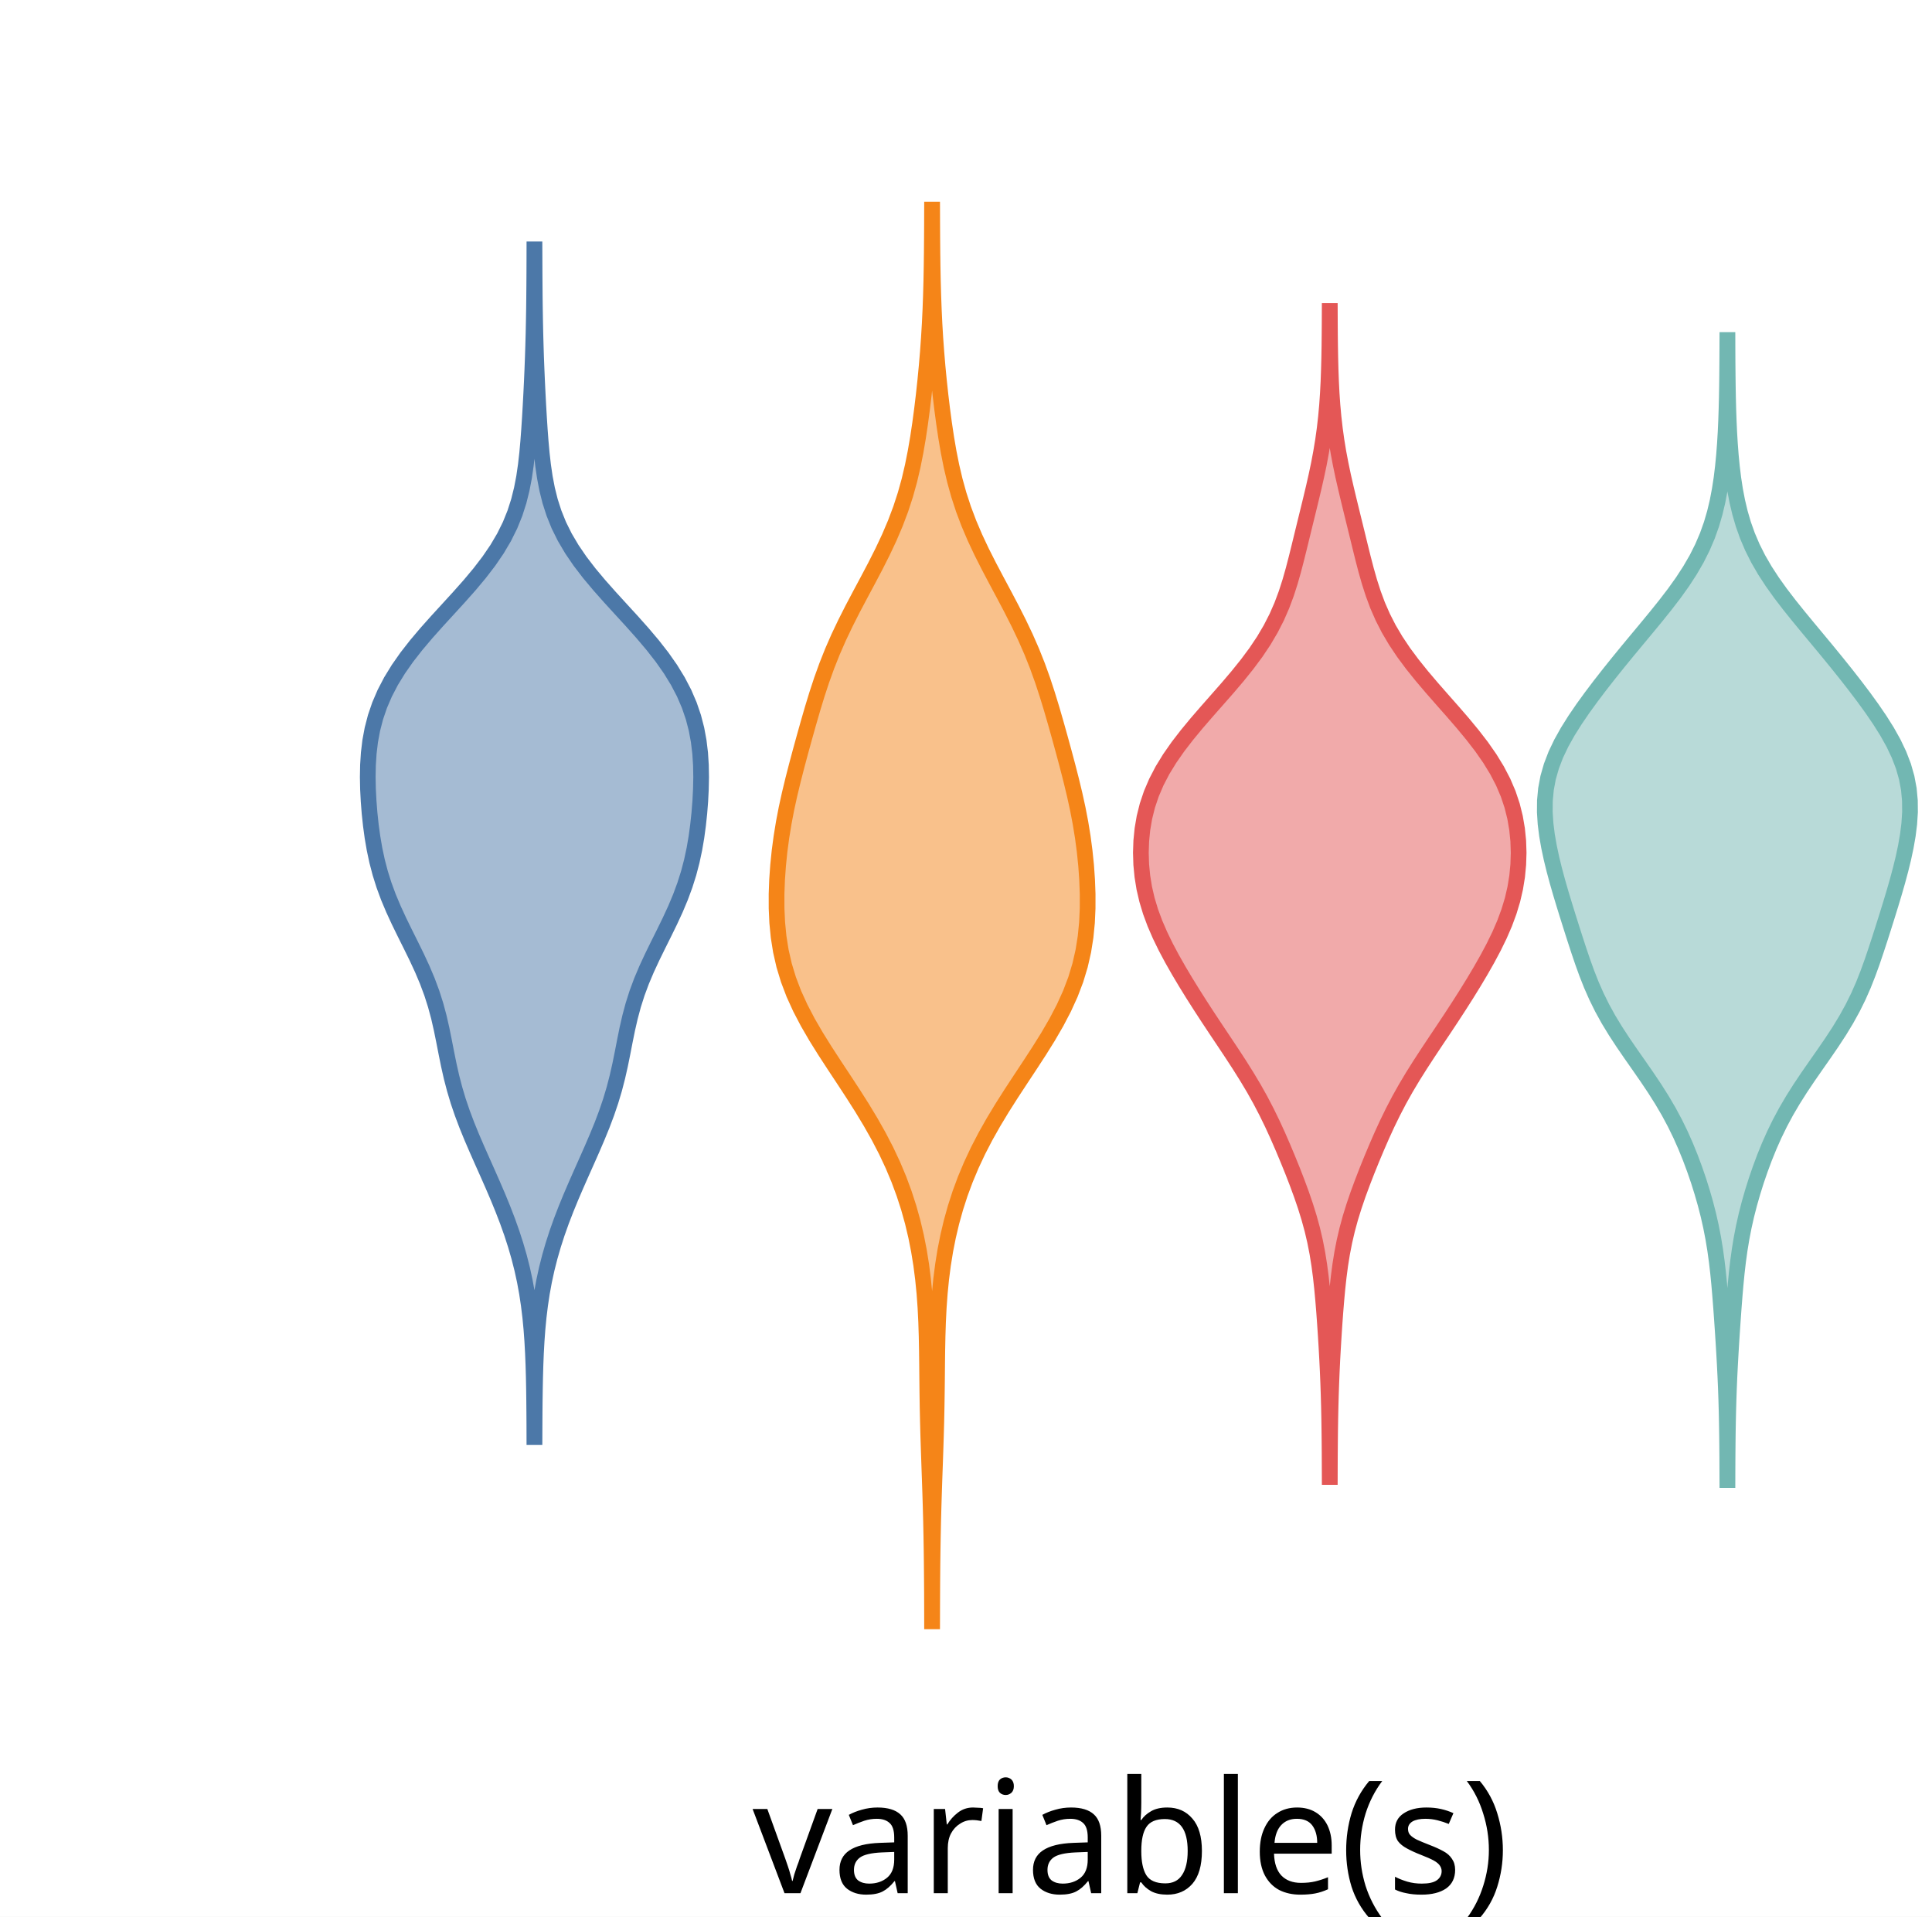
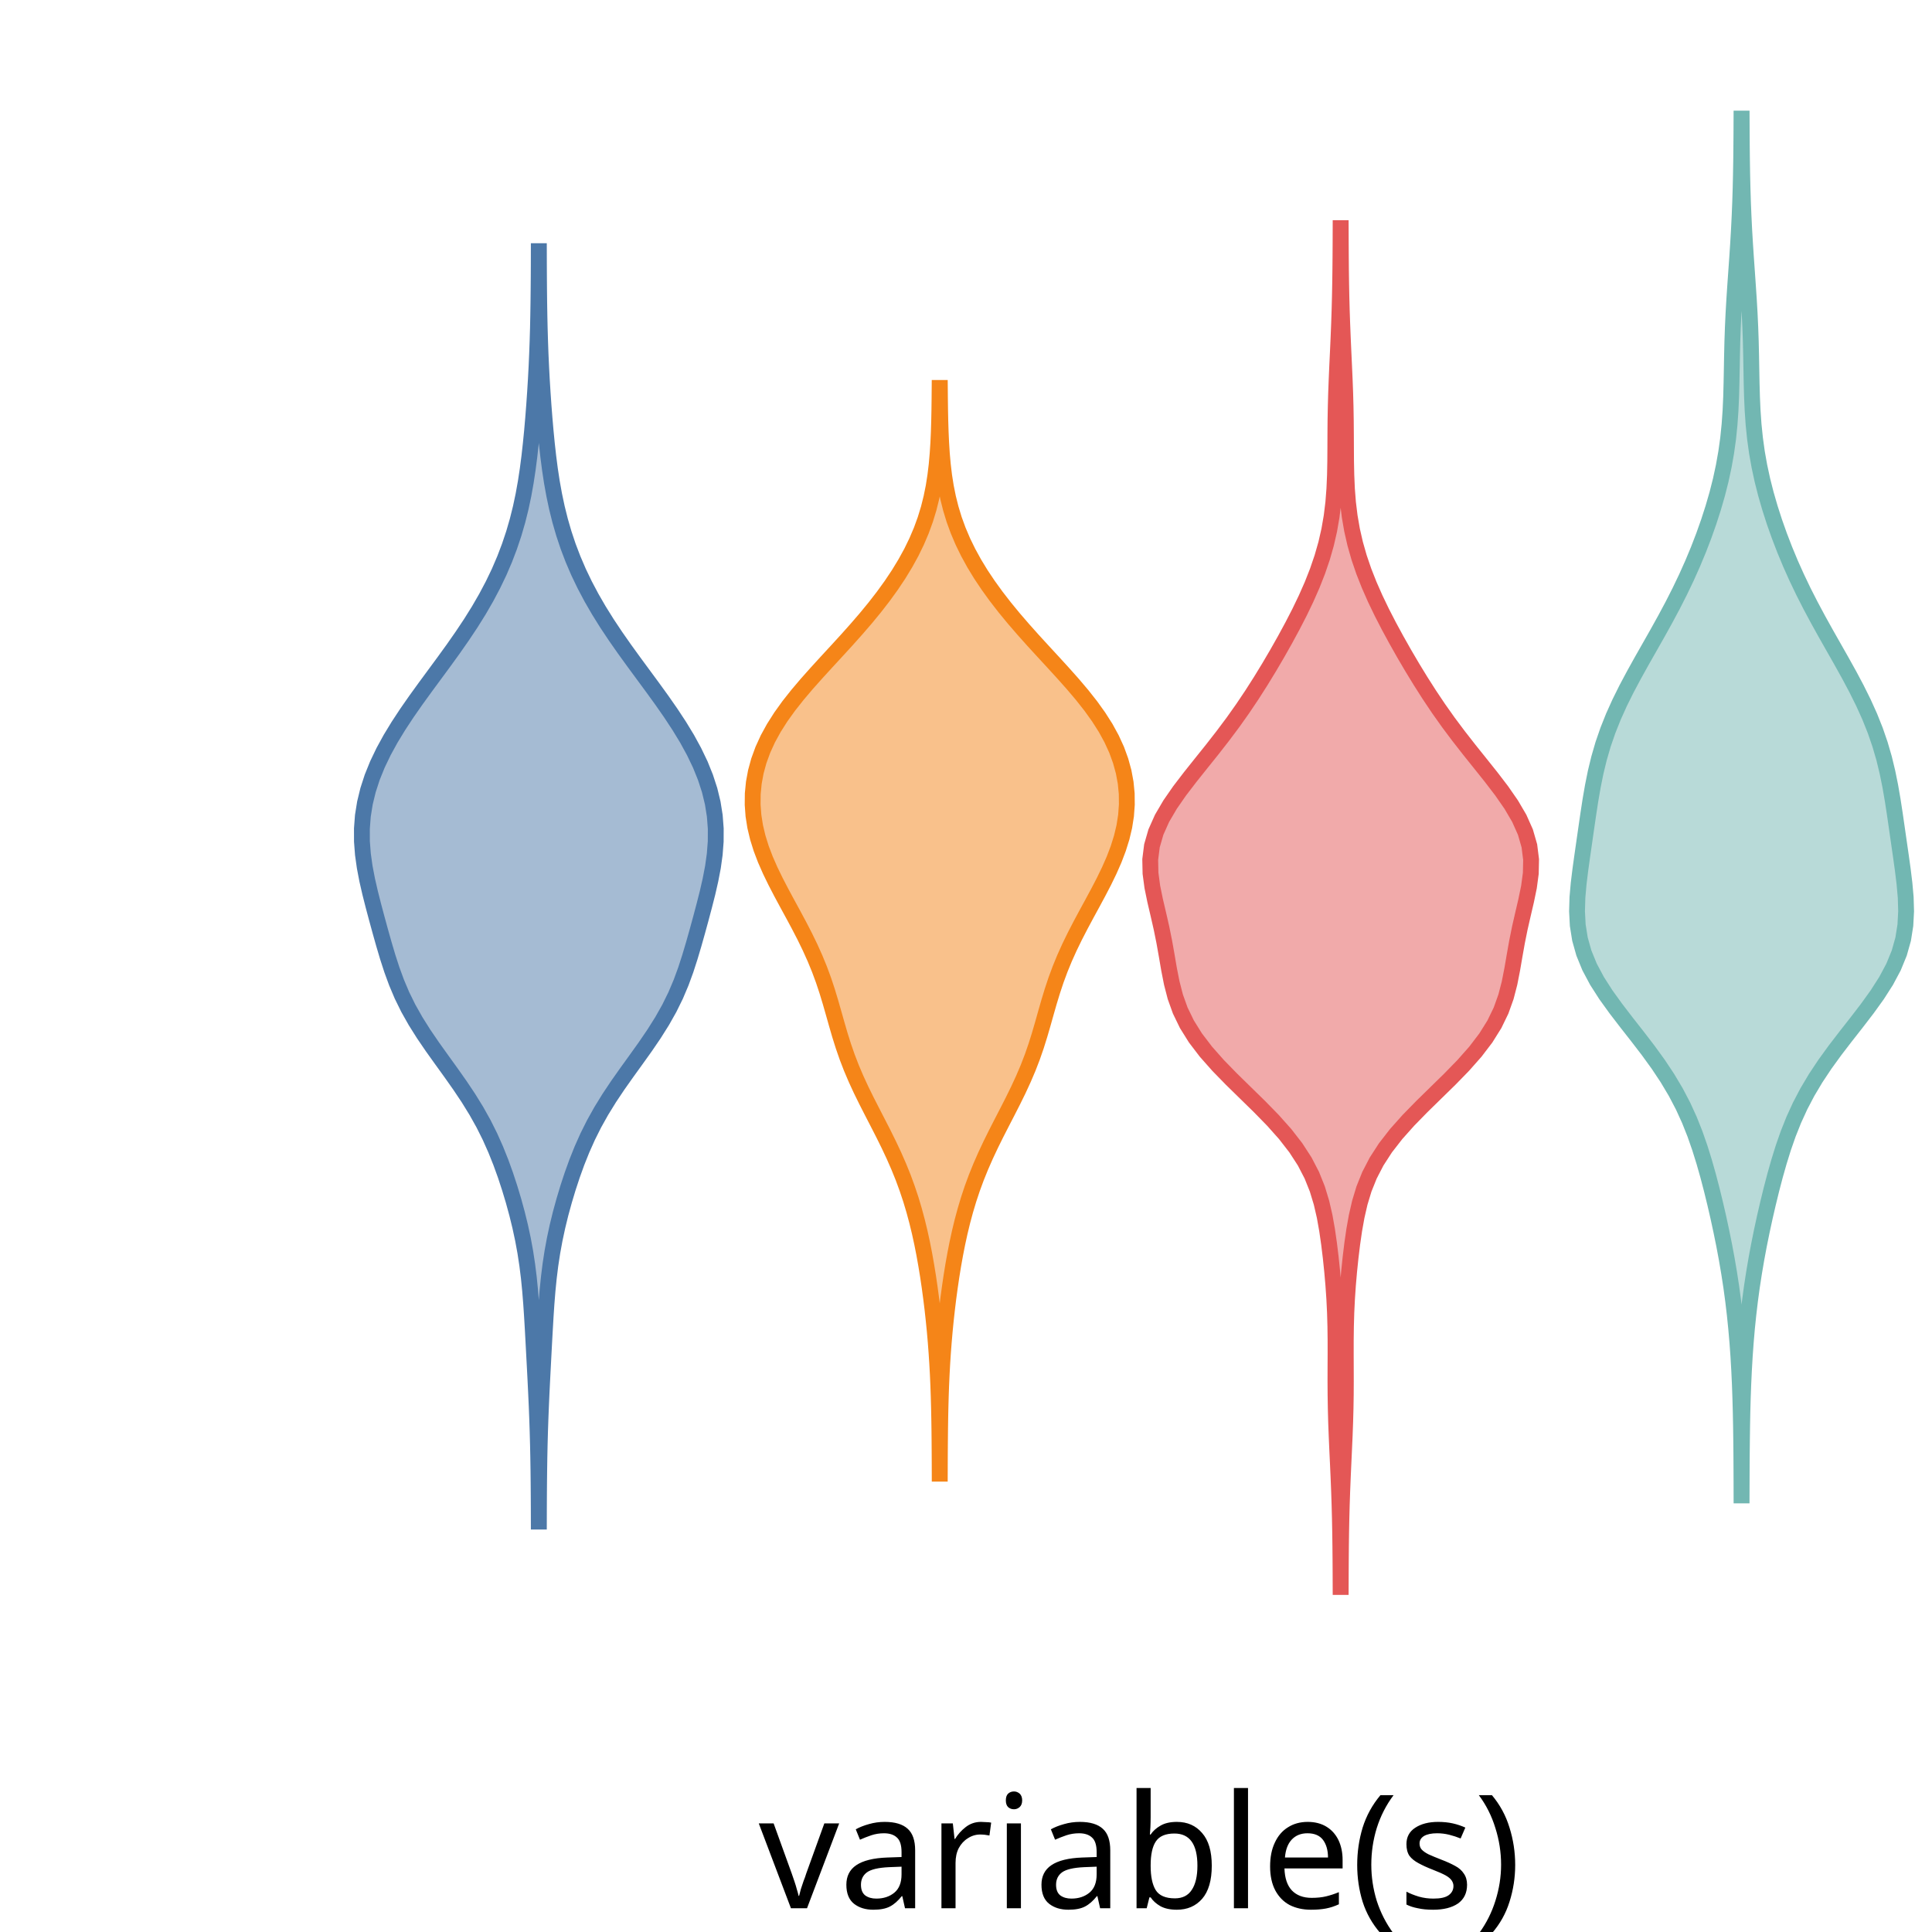
- <svg xmlns="http://www.w3.org/2000/svg" version="1.1" class="marks" width="123" height="122" viewBox="0 0 123 122">
-   <rect width="123" height="122" fill="white" />
+ <svg xmlns="http://www.w3.org/2000/svg" version="1.1" class="marks" width="122" height="122" viewBox="0 0 122 122">
+   <rect width="122" height="122" fill="white" />
  <g fill="none" stroke-miterlimit="10" transform="translate(22,5)">
    <g class="mark-group role-frame root" role="graphics-object" aria-roledescription="group mark container">
      <g transform="translate(0,0)">
        <path class="background" aria-hidden="true" d="M0,0h100v100h-100Z" />
        <g>
          <g class="mark-group role-axis" role="graphics-symbol" aria-roledescription="axis" aria-label="X-axis for a discrete scale with 1 value: variable(s)">
            <g transform="translate(0.5,100.5)">
              <path class="background" aria-hidden="true" d="M0,0h0v0h0Z" pointer-events="none" />
              <g>
                <g class="mark-rule role-axis-tick" pointer-events="none">
                  <line transform="translate(50,0)" x2="0" y2="5" stroke="white" stroke-width="1.01" opacity="1" />
                </g>
                <g class="mark-text role-axis-label" pointer-events="none">
                  <text text-anchor="middle" transform="translate(49.5,15)" font-family="sans-serif" font-size="10px" font-style="normal" font-weight="400" fill="black" opacity="1">variable(s)</text>
                </g>
              </g>
              <path class="foreground" aria-hidden="true" d="" pointer-events="none" display="none" />
            </g>
          </g>
          <g class="mark-group role-axis" role="graphics-symbol" aria-roledescription="axis" aria-label="Y-axis for a linear scale with values from −5 to 5">
            <g transform="translate(0.5,0.5)">
              <path class="background" aria-hidden="true" d="M0,0h0v0h0Z" pointer-events="none" />
              <g>
                <g class="mark-rule role-axis-tick" pointer-events="none">
                  <line transform="translate(0,100)" x2="-5" y2="0" stroke="white" stroke-width="1.01" opacity="1" />
                  <line transform="translate(0,50)" x2="-5" y2="0" stroke="white" stroke-width="1.01" opacity="1" />
                  <line transform="translate(0,0)" x2="-5" y2="0" stroke="white" stroke-width="1.01" opacity="1" />
                </g>
                <g class="mark-text role-axis-label" pointer-events="none">
                  <text text-anchor="end" transform="translate(-7,103)" font-family="sans-serif" font-size="10px" font-style="normal" font-weight="400" fill="white" opacity="1">−5</text>
                  <text text-anchor="end" transform="translate(-7,53)" font-family="sans-serif" font-size="10px" font-style="normal" font-weight="400" fill="white" opacity="1">0</text>
                  <text text-anchor="end" transform="translate(-7,3)" font-family="sans-serif" font-size="10px" font-style="normal" font-weight="400" fill="white" opacity="1">5</text>
                </g>
              </g>
              <path class="foreground" aria-hidden="true" d="" pointer-events="none" display="none" />
            </g>
          </g>
          <g class="mark-group role-scope" role="graphics-object" aria-roledescription="group mark container">
            <g transform="translate(0,0)">
              <path class="background" aria-hidden="true" d="M0,0h0v0h0Z" />
              <g>
                <g class="mark-group role-scope" role="graphics-object" aria-roledescription="group mark container">
                  <g transform="translate(0,0)">
                    <path class="background" aria-hidden="true" d="M0,0h24.051v100h-24.051Z" />
                    <g>
                      <g class="mark-area role-mark" role="graphics-symbol" aria-roledescription="area mark container">
-                         <path d="M12.029,86.463L12.032,85.699L12.036,84.936L12.043,84.172L12.054,83.408L12.069,82.645L12.091,81.881L12.122,81.118L12.164,80.354L12.22,79.591L12.293,78.827L12.386,78.063L12.501,77.3L12.641,76.536L12.807,75.773L13.001,75.009L13.221,74.246L13.468,73.482L13.74,72.718L14.034,71.955L14.347,71.191L14.675,70.428L15.012,69.664L15.353,68.9L15.691,68.137L16.019,67.373L16.331,66.61L16.619,65.846L16.878,65.083L17.107,64.319L17.305,63.555L17.478,62.792L17.633,62.028L17.781,61.265L17.936,60.501L18.111,59.738L18.316,58.974L18.559,58.21L18.843,57.447L19.166,56.683L19.52,55.92L19.894,55.156L20.275,54.392L20.648,53.629L21.001,52.865L21.321,52.102L21.603,51.338L21.844,50.575L22.044,49.811L22.207,49.047L22.338,48.284L22.441,47.52L22.523,46.757L22.583,45.993L22.622,45.23L22.638,44.466L22.624,43.702L22.575,42.939L22.483,42.175L22.342,41.412L22.144,40.648L21.883,39.884L21.555,39.121L21.156,38.357L20.688,37.594L20.152,36.83L19.556,36.067L18.91,35.303L18.229,34.539L17.53,33.776L16.832,33.012L16.155,32.249L15.515,31.485L14.929,30.722L14.408,29.958L13.957,29.194L13.578,28.431L13.27,27.667L13.024,26.904L12.833,26.14L12.687,25.377L12.575,24.613L12.489,23.849L12.42,23.086L12.363,22.322L12.314,21.559L12.269,20.795L12.229,20.031L12.192,19.268L12.159,18.504L12.129,17.741L12.105,16.977L12.084,16.214L12.068,15.45L12.055,14.686L12.045,13.923L12.039,13.159L12.034,12.396L12.031,11.632L12.028,10.869L12.022,10.869L12.02,11.632L12.017,12.396L12.012,13.159L12.005,13.923L11.996,14.686L11.983,15.45L11.967,16.214L11.946,16.977L11.921,17.741L11.892,18.504L11.859,19.268L11.822,20.031L11.781,20.795L11.737,21.559L11.687,22.322L11.63,23.086L11.562,23.849L11.475,24.613L11.364,25.377L11.217,26.14L11.026,26.904L10.781,27.667L10.472,28.431L10.094,29.194L9.643,29.958L9.121,30.722L8.535,31.485L7.896,32.249L7.218,33.012L6.52,33.776L5.821,34.539L5.14,35.303L4.494,36.067L3.898,36.83L3.363,37.594L2.894,38.357L2.496,39.121L2.168,39.884L1.907,40.648L1.709,41.412L1.567,42.175L1.476,42.939L1.427,43.702L1.413,44.466L1.428,45.23L1.468,45.993L1.528,46.757L1.609,47.52L1.713,48.284L1.844,49.047L2.007,49.811L2.207,50.575L2.447,51.338L2.729,52.102L3.05,52.865L3.402,53.629L3.775,54.392L4.156,55.156L4.531,55.92L4.885,56.683L5.207,57.447L5.491,58.21L5.734,58.974L5.94,59.738L6.114,60.501L6.269,61.265L6.418,62.028L6.573,62.792L6.745,63.555L6.944,64.319L7.172,65.083L7.432,65.846L7.72,66.61L8.031,67.373L8.36,68.137L8.698,68.9L9.039,69.664L9.376,70.428L9.703,71.191L10.016,71.955L10.31,72.718L10.582,73.482L10.829,74.246L11.05,75.009L11.244,75.773L11.41,76.536L11.55,77.3L11.665,78.063L11.758,78.827L11.831,79.591L11.887,80.354L11.929,81.118L11.96,81.881L11.982,82.645L11.997,83.408L12.007,84.172L12.014,84.936L12.019,85.699L12.021,86.463Z" fill="#4c78a8" fill-opacity="0.5" stroke="#4c78a8" stroke-width="1" />
+                         <path d="M12.029,91.085L12.031,90.275L12.035,89.464L12.041,88.654L12.05,87.844L12.062,87.033L12.079,86.223L12.101,85.413L12.129,84.602L12.161,83.792L12.197,82.981L12.237,82.171L12.279,81.361L12.321,80.55L12.364,79.74L12.409,78.93L12.456,78.119L12.51,77.309L12.575,76.499L12.656,75.688L12.756,74.878L12.88,74.068L13.029,73.257L13.203,72.447L13.401,71.636L13.623,70.826L13.866,70.016L14.133,69.205L14.425,68.395L14.749,67.585L15.111,66.774L15.516,65.964L15.969,65.154L16.469,64.343L17.01,63.533L17.582,62.723L18.167,61.912L18.746,61.102L19.299,60.291L19.809,59.481L20.266,58.671L20.665,57.86L21.008,57.05L21.305,56.24L21.567,55.429L21.808,54.619L22.036,53.809L22.258,52.998L22.473,52.188L22.679,51.378L22.864,50.567L23.02,49.757L23.133,48.946L23.195,48.136L23.198,47.326L23.136,46.515L23.007,45.705L22.81,44.895L22.546,44.084L22.219,43.274L21.83,42.464L21.387,41.653L20.894,40.843L20.361,40.033L19.796,39.222L19.21,38.412L18.613,37.601L18.017,36.791L17.431,35.981L16.864,35.17L16.325,34.36L15.819,33.55L15.35,32.739L14.921,31.929L14.532,31.119L14.184,30.308L13.875,29.498L13.605,28.688L13.37,27.877L13.168,27.067L12.996,26.256L12.85,25.446L12.727,24.636L12.622,23.825L12.532,23.015L12.453,22.205L12.383,21.394L12.32,20.584L12.264,19.774L12.214,18.963L12.171,18.153L12.134,17.343L12.105,16.532L12.081,15.722L12.063,14.911L12.05,14.101L12.041,13.291L12.035,12.48L12.031,11.67L12.029,10.86L12.022,10.86L12.02,11.67L12.016,12.48L12.009,13.291L12,14.101L11.987,14.911L11.97,15.722L11.946,16.532L11.916,17.343L11.88,18.153L11.837,18.963L11.787,19.774L11.731,20.584L11.668,21.394L11.598,22.205L11.518,23.015L11.428,23.825L11.323,24.636L11.2,25.446L11.055,26.256L10.883,27.067L10.681,27.877L10.446,28.688L10.175,29.498L9.867,30.308L9.519,31.119L9.13,31.929L8.701,32.739L8.232,33.55L7.726,34.36L7.186,35.17L6.62,35.981L6.034,36.791L5.438,37.601L4.841,38.412L4.255,39.222L3.69,40.033L3.157,40.843L2.664,41.653L2.22,42.464L1.832,43.274L1.504,44.084L1.241,44.895L1.044,45.705L0.914,46.515L0.853,47.326L0.855,48.136L0.917,48.946L1.031,49.757L1.186,50.567L1.372,51.378L1.577,52.188L1.793,52.998L2.015,53.809L2.243,54.619L2.483,55.429L2.746,56.24L3.043,57.05L3.386,57.86L3.785,58.671L4.242,59.481L4.752,60.291L5.305,61.102L5.884,61.912L6.469,62.723L7.04,63.533L7.582,64.343L8.082,65.154L8.535,65.964L8.94,66.774L9.301,67.585L9.625,68.395L9.918,69.205L10.184,70.016L10.428,70.826L10.649,71.636L10.848,72.447L11.022,73.257L11.171,74.068L11.294,74.878L11.395,75.688L11.475,76.499L11.54,77.309L11.594,78.119L11.642,78.93L11.686,79.74L11.729,80.55L11.772,81.361L11.814,82.171L11.853,82.981L11.89,83.792L11.922,84.602L11.949,85.413L11.971,86.223L11.988,87.033L12.001,87.844L12.01,88.654L12.016,89.464L12.02,90.275L12.022,91.085Z" fill="#4c78a8" fill-opacity="0.5" stroke="#4c78a8" stroke-width="1" />
                      </g>
                    </g>
                    <path class="foreground" aria-hidden="true" d="" display="none" />
                  </g>
                  <g transform="translate(25.31646,0)">
                    <path class="background" aria-hidden="true" d="M0,0h24.051v100h-24.051Z" />
                    <g>
                      <g class="mark-area role-mark" role="graphics-symbol" aria-roledescription="area mark container">
-                         <path d="M12.028,98.196L12.03,97.288L12.034,96.38L12.039,95.473L12.047,94.565L12.059,93.657L12.074,92.75L12.093,91.842L12.117,90.935L12.145,90.027L12.175,89.119L12.208,88.212L12.239,87.304L12.268,86.396L12.293,85.489L12.312,84.581L12.326,83.673L12.337,82.766L12.345,81.858L12.356,80.95L12.374,80.043L12.403,79.135L12.448,78.227L12.514,77.32L12.603,76.412L12.72,75.504L12.866,74.597L13.046,73.689L13.261,72.781L13.514,71.874L13.807,70.966L14.144,70.058L14.525,69.151L14.951,68.243L15.421,67.335L15.933,66.428L16.481,65.52L17.058,64.612L17.653,63.705L18.253,62.797L18.844,61.889L19.41,60.982L19.937,60.074L20.412,59.166L20.825,58.259L21.171,57.351L21.446,56.443L21.653,55.536L21.797,54.628L21.886,53.72L21.927,52.813L21.928,51.905L21.894,50.997L21.831,50.09L21.738,49.182L21.618,48.274L21.47,47.367L21.295,46.459L21.096,45.551L20.877,44.644L20.644,43.736L20.401,42.829L20.152,41.921L19.897,41.013L19.634,40.106L19.356,39.198L19.058,38.29L18.731,37.383L18.37,36.475L17.972,35.567L17.54,34.66L17.08,33.752L16.601,32.844L16.116,31.937L15.637,31.029L15.178,30.121L14.751,29.214L14.364,28.306L14.022,27.398L13.726,26.491L13.474,25.583L13.26,24.675L13.079,23.768L12.924,22.86L12.788,21.952L12.667,21.045L12.558,20.137L12.46,19.229L12.372,18.322L12.296,17.414L12.23,16.506L12.176,15.599L12.133,14.691L12.1,13.783L12.075,12.876L12.057,11.968L12.045,11.06L12.037,10.153L12.032,9.245L12.029,8.337L12.021,8.337L12.018,9.245L12.013,10.153L12.005,11.06L11.993,11.968L11.976,12.876L11.951,13.783L11.918,14.691L11.875,15.599L11.82,16.506L11.755,17.414L11.678,18.322L11.591,19.229L11.493,20.137L11.384,21.045L11.263,21.952L11.127,22.86L10.971,23.768L10.79,24.675L10.577,25.583L10.324,26.491L10.028,27.398L9.686,28.306L9.299,29.214L8.872,30.121L8.414,31.029L7.935,31.937L7.45,32.844L6.97,33.752L6.51,34.66L6.078,35.567L5.681,36.475L5.32,37.383L4.993,38.29L4.694,39.198L4.417,40.106L4.154,41.013L3.899,41.921L3.649,42.829L3.406,43.736L3.173,44.644L2.954,45.551L2.755,46.459L2.581,47.367L2.433,48.274L2.312,49.182L2.22,50.09L2.156,50.997L2.123,51.905L2.124,52.813L2.165,53.72L2.253,54.628L2.397,55.536L2.604,56.443L2.88,57.351L3.225,58.259L3.639,59.166L4.114,60.074L4.641,60.982L5.207,61.889L5.798,62.797L6.398,63.705L6.992,64.612L7.569,65.52L8.117,66.428L8.629,67.335L9.1,68.243L9.526,69.151L9.907,70.058L10.243,70.966L10.537,71.874L10.79,72.781L11.005,73.689L11.184,74.597L11.331,75.504L11.447,76.412L11.537,77.32L11.602,78.227L11.647,79.135L11.676,80.043L11.694,80.95L11.705,81.858L11.714,82.766L11.724,83.673L11.738,84.581L11.758,85.489L11.782,86.396L11.812,87.304L11.843,88.212L11.875,89.119L11.906,90.027L11.934,90.935L11.958,91.842L11.977,92.75L11.992,93.657L12.003,94.565L12.011,95.473L12.017,96.38L12.02,97.288L12.022,98.196Z" fill="#f58518" fill-opacity="0.5" stroke="#f58518" stroke-width="1" />
+                         <path d="M12.029,88.058L12.031,87.365L12.034,86.673L12.04,85.98L12.047,85.288L12.057,84.595L12.071,83.903L12.09,83.21L12.114,82.518L12.145,81.825L12.182,81.133L12.227,80.44L12.28,79.747L12.34,79.055L12.408,78.362L12.485,77.67L12.569,76.977L12.663,76.285L12.765,75.592L12.877,74.9L13.001,74.207L13.137,73.515L13.288,72.822L13.455,72.13L13.642,71.437L13.849,70.744L14.079,70.052L14.334,69.359L14.614,68.667L14.918,67.974L15.243,67.282L15.586,66.589L15.94,65.897L16.298,65.204L16.651,64.512L16.991,63.819L17.311,63.126L17.606,62.434L17.873,61.741L18.113,61.049L18.33,60.356L18.532,59.664L18.727,58.971L18.925,58.279L19.136,57.586L19.366,56.894L19.622,56.201L19.906,55.509L20.218,54.816L20.555,54.123L20.913,53.431L21.284,52.738L21.661,52.046L22.034,51.353L22.394,50.661L22.73,49.968L23.035,49.276L23.298,48.583L23.515,47.891L23.68,47.198L23.789,46.506L23.84,45.813L23.833,45.12L23.766,44.428L23.638,43.735L23.448,43.043L23.196,42.35L22.879,41.658L22.5,40.965L22.059,40.273L21.562,39.58L21.016,38.888L20.429,38.195L19.813,37.503L19.18,36.81L18.541,36.117L17.907,35.425L17.289,34.732L16.692,34.04L16.123,33.347L15.587,32.655L15.086,31.962L14.623,31.27L14.201,30.577L13.821,29.885L13.483,29.192L13.189,28.5L12.936,27.807L12.725,27.114L12.551,26.422L12.412,25.729L12.303,25.037L12.221,24.344L12.159,23.652L12.115,22.959L12.084,22.267L12.062,21.574L12.048,20.882L12.039,20.189L12.033,19.497L12.017,19.497L12.011,20.189L12.002,20.882L11.988,21.574L11.967,22.267L11.936,22.959L11.891,23.652L11.83,24.344L11.747,25.037L11.639,25.729L11.499,26.422L11.326,27.114L11.114,27.807L10.862,28.5L10.567,29.192L10.23,29.885L9.849,30.577L9.427,31.27L8.965,31.962L8.464,32.655L7.928,33.347L7.359,34.04L6.762,34.732L6.143,35.425L5.51,36.117L4.871,36.81L4.238,37.503L3.622,38.195L3.035,38.888L2.488,39.58L1.991,40.273L1.551,40.965L1.171,41.658L0.855,42.35L0.602,43.043L0.413,43.735L0.285,44.428L0.218,45.12L0.211,45.813L0.262,46.506L0.371,47.198L0.536,47.891L0.752,48.583L1.016,49.276L1.32,49.968L1.657,50.661L2.016,51.353L2.389,52.046L2.766,52.738L3.138,53.431L3.496,54.123L3.833,54.816L4.145,55.509L4.429,56.201L4.685,56.894L4.915,57.586L5.125,58.279L5.323,58.971L5.519,59.664L5.72,60.356L5.938,61.049L6.178,61.741L6.445,62.434L6.739,63.126L7.059,63.819L7.4,64.512L7.753,65.204L8.111,65.897L8.465,66.589L8.808,67.282L9.133,67.974L9.437,68.667L9.717,69.359L9.971,70.052L10.202,70.744L10.409,71.437L10.595,72.13L10.763,72.822L10.914,73.515L11.05,74.207L11.173,74.9L11.286,75.592L11.388,76.285L11.481,76.977L11.566,77.67L11.642,78.362L11.711,79.055L11.771,79.747L11.823,80.44L11.868,81.133L11.906,81.825L11.936,82.518L11.96,83.21L11.979,83.903L11.993,84.595L12.004,85.288L12.011,85.98L12.016,86.673L12.02,87.365L12.022,88.058Z" fill="#f58518" fill-opacity="0.5" stroke="#f58518" stroke-width="1" />
                      </g>
                    </g>
                    <path class="foreground" aria-hidden="true" d="" display="none" />
                  </g>
                  <g transform="translate(50.63291,0)">
                    <path class="background" aria-hidden="true" d="M0,0h24.051v100h-24.051Z" />
                    <g>
                      <g class="mark-area role-mark" role="graphics-symbol" aria-roledescription="area mark container">
-                         <path d="M12.029,89.011L12.031,88.261L12.035,87.512L12.041,86.762L12.049,86.012L12.061,85.263L12.077,84.513L12.098,83.763L12.124,83.013L12.155,82.264L12.191,81.514L12.233,80.764L12.279,80.014L12.328,79.265L12.383,78.515L12.444,77.765L12.513,77.016L12.595,76.266L12.693,75.516L12.814,74.766L12.96,74.017L13.135,73.267L13.339,72.517L13.572,71.768L13.828,71.018L14.105,70.268L14.396,69.518L14.699,68.769L15.014,68.019L15.341,67.269L15.685,66.519L16.051,65.77L16.442,65.02L16.862,64.27L17.309,63.521L17.781,62.771L18.27,62.021L18.768,61.271L19.27,60.522L19.767,59.772L20.255,59.022L20.732,58.273L21.195,57.523L21.641,56.773L22.067,56.023L22.466,55.274L22.832,54.524L23.157,53.774L23.434,53.024L23.661,52.275L23.834,51.525L23.956,50.775L24.027,50.026L24.051,49.276L24.026,48.526L23.951,47.776L23.823,47.027L23.636,46.277L23.385,45.527L23.065,44.778L22.674,44.028L22.215,43.278L21.692,42.528L21.114,41.779L20.494,41.029L19.845,40.279L19.183,39.529L18.526,38.78L17.889,38.03L17.286,37.28L16.729,36.531L16.227,35.781L15.784,35.031L15.401,34.281L15.073,33.532L14.794,32.782L14.553,32.032L14.34,31.283L14.145,30.533L13.959,29.783L13.776,29.033L13.592,28.284L13.408,27.534L13.225,26.784L13.047,26.034L12.876,25.285L12.719,24.535L12.577,23.785L12.454,23.036L12.35,22.286L12.265,21.536L12.197,20.786L12.145,20.037L12.107,19.287L12.079,18.537L12.06,17.788L12.047,17.038L12.038,16.288L12.033,15.538L12.03,14.789L12.021,14.789L12.018,15.538L12.012,16.288L12.004,17.038L11.991,17.788L11.971,18.537L11.944,19.287L11.905,20.037L11.854,20.786L11.786,21.536L11.701,22.286L11.597,23.036L11.473,23.785L11.332,24.535L11.174,25.285L11.004,26.034L10.825,26.784L10.642,27.534L10.458,28.284L10.275,29.033L10.092,29.783L9.906,30.533L9.711,31.283L9.498,32.032L9.257,32.782L8.977,33.532L8.65,34.281L8.266,35.031L7.824,35.781L7.322,36.531L6.765,37.28L6.162,38.03L5.525,38.78L4.867,39.529L4.206,40.279L3.557,41.029L2.937,41.779L2.359,42.528L1.836,43.278L1.376,44.028L0.986,44.778L0.666,45.527L0.414,46.277L0.227,47.027L0.099,47.776L0.025,48.526L0,49.276L0.023,50.026L0.095,50.775L0.216,51.525L0.39,52.275L0.616,53.024L0.894,53.774L1.219,54.524L1.584,55.274L1.983,56.023L2.409,56.773L2.856,57.523L3.319,58.273L3.796,59.022L4.284,59.772L4.781,60.522L5.282,61.271L5.781,62.021L6.27,62.771L6.741,63.521L7.189,64.27L7.609,65.02L8,65.77L8.366,66.519L8.71,67.269L9.037,68.019L9.351,68.769L9.655,69.518L9.946,70.268L10.222,71.018L10.479,71.768L10.711,72.517L10.916,73.267L11.091,74.017L11.237,74.766L11.357,75.516L11.456,76.266L11.538,77.016L11.607,77.765L11.668,78.515L11.722,79.265L11.772,80.014L11.818,80.764L11.859,81.514L11.896,82.264L11.927,83.013L11.953,83.763L11.974,84.513L11.99,85.263L12.001,86.012L12.01,86.762L12.016,87.512L12.019,88.261L12.022,89.011Z" fill="#e45756" fill-opacity="0.5" stroke="#e45756" stroke-width="1" />
+                         <path d="M12.029,95.215L12.032,94.349L12.037,93.482L12.044,92.615L12.056,91.748L12.073,90.882L12.096,90.015L12.126,89.148L12.161,88.281L12.2,87.415L12.24,86.548L12.279,85.681L12.311,84.814L12.335,83.948L12.349,83.081L12.353,82.214L12.351,81.347L12.348,80.481L12.349,79.614L12.36,78.747L12.385,77.88L12.427,77.014L12.486,76.147L12.561,75.28L12.651,74.413L12.756,73.546L12.881,72.68L13.036,71.813L13.235,70.946L13.498,70.079L13.846,69.213L14.295,68.346L14.856,67.479L15.53,66.612L16.302,65.746L17.149,64.879L18.035,64.012L18.921,63.145L19.765,62.279L20.532,61.412L21.193,60.545L21.735,59.678L22.155,58.812L22.465,57.945L22.69,57.078L22.86,56.211L23.009,55.345L23.163,54.478L23.338,53.611L23.536,52.744L23.738,51.878L23.917,51.011L24.033,50.144L24.051,49.277L23.942,48.41L23.692,47.544L23.305,46.677L22.797,45.81L22.195,44.943L21.533,44.077L20.841,43.21L20.147,42.343L19.47,41.476L18.822,40.61L18.208,39.743L17.627,38.876L17.074,38.009L16.545,37.143L16.036,36.276L15.546,35.409L15.075,34.542L14.629,33.676L14.211,32.809L13.829,31.942L13.487,31.075L13.191,30.209L12.944,29.342L12.746,28.475L12.596,27.608L12.49,26.742L12.422,25.875L12.385,25.008L12.367,24.141L12.362,23.275L12.358,22.408L12.351,21.541L12.336,20.674L12.312,19.807L12.279,18.941L12.24,18.074L12.2,17.207L12.161,16.34L12.126,15.474L12.096,14.607L12.073,13.74L12.056,12.873L12.044,12.007L12.037,11.14L12.032,10.273L12.029,9.406L12.022,9.406L12.019,10.273L12.014,11.14L12.006,12.007L11.994,12.873L11.977,13.74L11.954,14.607L11.925,15.474L11.89,16.34L11.851,17.207L11.81,18.074L11.772,18.941L11.739,19.807L11.715,20.674L11.699,21.541L11.692,22.408L11.689,23.275L11.683,24.141L11.666,25.008L11.628,25.875L11.561,26.742L11.455,27.608L11.305,28.475L11.107,29.342L10.859,30.209L10.563,31.075L10.222,31.942L9.839,32.809L9.422,33.676L8.975,34.542L8.505,35.409L8.015,36.276L7.506,37.143L6.977,38.009L6.424,38.876L5.842,39.743L5.228,40.61L4.58,41.476L3.904,42.343L3.209,43.21L2.518,44.077L1.855,44.943L1.254,45.81L0.746,46.677L0.359,47.544L0.109,48.41L0,49.277L0.018,50.144L0.134,51.011L0.312,51.878L0.515,52.744L0.713,53.611L0.888,54.478L1.042,55.345L1.19,56.211L1.361,57.078L1.585,57.945L1.896,58.812L2.316,59.678L2.857,60.545L3.519,61.412L4.286,62.279L5.13,63.145L6.016,64.012L6.902,64.879L7.749,65.746L8.521,66.612L9.194,67.479L9.756,68.346L10.205,69.213L10.552,70.079L10.815,70.946L11.015,71.813L11.169,72.68L11.294,73.546L11.399,74.413L11.489,75.28L11.564,76.147L11.624,77.014L11.666,77.88L11.691,78.747L11.702,79.614L11.703,80.481L11.699,81.347L11.697,82.214L11.702,83.081L11.716,83.948L11.739,84.814L11.772,85.681L11.81,86.548L11.851,87.415L11.89,88.281L11.925,89.148L11.954,90.015L11.977,90.882L11.994,91.748L12.006,92.615L12.014,93.482L12.019,94.349L12.022,95.215Z" fill="#e45756" fill-opacity="0.5" stroke="#e45756" stroke-width="1" />
                      </g>
                    </g>
                    <path class="foreground" aria-hidden="true" d="" display="none" />
                  </g>
                  <g transform="translate(75.94937,0)">
                    <path class="background" aria-hidden="true" d="M0,0h24.051v100h-24.051Z" />
                    <g>
                      <g class="mark-area role-mark" role="graphics-symbol" aria-roledescription="area mark container">
-                         <path d="M12.029,89.209L12.031,88.476L12.035,87.743L12.041,87.01L12.049,86.277L12.061,85.544L12.077,84.811L12.098,84.078L12.124,83.345L12.155,82.612L12.192,81.879L12.233,81.146L12.277,80.413L12.325,79.68L12.375,78.947L12.428,78.214L12.485,77.481L12.548,76.748L12.62,76.015L12.705,75.282L12.806,74.549L12.927,73.816L13.069,73.083L13.234,72.35L13.422,71.617L13.632,70.884L13.862,70.151L14.114,69.418L14.387,68.685L14.684,67.952L15.01,67.219L15.368,66.486L15.761,65.753L16.191,65.02L16.654,64.287L17.145,63.554L17.654,62.821L18.167,62.088L18.67,61.355L19.15,60.622L19.595,59.889L20,59.156L20.362,58.423L20.685,57.69L20.974,56.957L21.24,56.224L21.488,55.491L21.728,54.758L21.962,54.025L22.193,53.292L22.42,52.559L22.64,51.826L22.851,51.093L23.048,50.36L23.228,49.627L23.384,48.894L23.512,48.161L23.603,47.428L23.651,46.695L23.644,45.962L23.576,45.229L23.439,44.496L23.23,43.763L22.948,43.03L22.599,42.297L22.189,41.564L21.728,40.831L21.227,40.098L20.696,39.365L20.141,38.632L19.568,37.899L18.98,37.166L18.381,36.433L17.773,35.7L17.163,34.967L16.559,34.234L15.97,33.501L15.409,32.769L14.885,32.036L14.407,31.303L13.983,30.57L13.615,29.837L13.302,29.104L13.041,28.371L12.827,27.638L12.653,26.905L12.513,26.172L12.401,25.439L12.312,24.706L12.241,23.973L12.185,23.24L12.141,22.507L12.108,21.774L12.082,21.041L12.064,20.308L12.051,19.575L12.042,18.842L12.035,18.109L12.031,17.376L12.029,16.643L12.022,16.643L12.019,17.376L12.015,18.109L12.009,18.842L12,19.575L11.987,20.308L11.968,21.041L11.943,21.774L11.91,22.507L11.866,23.24L11.81,23.973L11.739,24.706L11.65,25.439L11.537,26.172L11.398,26.905L11.224,27.638L11.01,28.371L10.749,29.104L10.436,29.837L10.068,30.57L9.643,31.303L9.166,32.036L8.642,32.769L8.08,33.501L7.492,34.234L6.888,34.967L6.278,35.7L5.67,36.433L5.07,37.166L4.483,37.899L3.909,38.632L3.355,39.365L2.823,40.098L2.323,40.831L1.862,41.564L1.452,42.297L1.102,43.03L0.821,43.763L0.611,44.496L0.474,45.229L0.406,45.962L0.4,46.695L0.447,47.428L0.539,48.161L0.667,48.894L0.823,49.627L1.002,50.36L1.199,51.093L1.41,51.826L1.631,52.559L1.858,53.292L2.089,54.025L2.323,54.758L2.562,55.491L2.811,56.224L3.076,56.957L3.366,57.69L3.689,58.423L4.051,59.156L4.455,59.889L4.901,60.622L5.38,61.355L5.883,62.088L6.396,62.821L6.905,63.554L7.396,64.287L7.86,65.02L8.29,65.753L8.683,66.486L9.041,67.219L9.366,67.952L9.664,68.685L9.937,69.418L10.189,70.151L10.419,70.884L10.629,71.617L10.817,72.35L10.982,73.083L11.124,73.816L11.245,74.549L11.346,75.282L11.431,76.015L11.503,76.748L11.566,77.481L11.623,78.214L11.676,78.947L11.726,79.68L11.773,80.413L11.818,81.146L11.859,81.879L11.895,82.612L11.927,83.345L11.953,84.078L11.974,84.811L11.989,85.544L12.001,86.277L12.01,87.01L12.016,87.743L12.019,88.476L12.022,89.209Z" fill="#72b7b2" fill-opacity="0.5" stroke="#72b7b2" stroke-width="1" />
+                         <path d="M12.028,89.433L12.031,88.555L12.034,87.676L12.04,86.798L12.049,85.92L12.061,85.042L12.078,84.163L12.102,83.285L12.134,82.407L12.175,81.529L12.226,80.65L12.289,79.772L12.364,78.894L12.454,78.016L12.558,77.137L12.677,76.259L12.812,75.381L12.961,74.503L13.125,73.624L13.303,72.746L13.493,71.868L13.696,70.99L13.911,70.111L14.141,69.233L14.39,68.355L14.663,67.477L14.97,66.598L15.32,65.72L15.721,64.842L16.181,63.964L16.704,63.086L17.288,62.207L17.924,61.329L18.598,60.451L19.286,59.573L19.961,58.694L20.593,57.816L21.155,56.938L21.623,56.06L21.983,55.181L22.23,54.303L22.369,53.425L22.416,52.547L22.39,51.668L22.312,50.79L22.205,49.912L22.083,49.034L21.956,48.155L21.83,47.277L21.703,46.399L21.568,45.521L21.416,44.642L21.238,43.764L21.026,42.886L20.77,42.008L20.468,41.129L20.117,40.251L19.721,39.373L19.285,38.495L18.818,37.617L18.329,36.738L17.831,35.86L17.333,34.982L16.846,34.104L16.376,33.225L15.929,32.347L15.509,31.469L15.115,30.591L14.75,29.712L14.412,28.834L14.101,27.956L13.818,27.078L13.564,26.199L13.341,25.321L13.151,24.443L12.995,23.565L12.874,22.686L12.784,21.808L12.723,20.93L12.684,20.052L12.66,19.173L12.644,18.295L12.628,17.417L12.607,16.539L12.576,15.66L12.535,14.782L12.484,13.904L12.425,13.026L12.364,12.147L12.302,11.269L12.244,10.391L12.192,9.513L12.149,8.635L12.113,7.756L12.086,6.878L12.065,6L12.051,5.122L12.041,4.243L12.035,3.365L12.031,2.487L12.02,2.487L12.016,3.365L12.009,4.243L12,5.122L11.985,6L11.965,6.878L11.938,7.756L11.902,8.635L11.858,9.513L11.807,10.391L11.749,11.269L11.687,12.147L11.625,13.026L11.567,13.904L11.516,14.782L11.475,15.66L11.444,16.539L11.423,17.417L11.407,18.295L11.39,19.173L11.367,20.052L11.328,20.93L11.266,21.808L11.177,22.686L11.055,23.565L10.899,24.443L10.71,25.321L10.487,26.199L10.233,27.078L9.95,27.956L9.639,28.834L9.301,29.712L8.935,30.591L8.542,31.469L8.121,32.347L7.675,33.225L7.205,34.104L6.718,34.982L6.22,35.86L5.721,36.738L5.233,37.617L4.765,38.495L4.329,39.373L3.933,40.251L3.583,41.129L3.28,42.008L3.025,42.886L2.812,43.764L2.635,44.642L2.483,45.521L2.348,46.399L2.22,47.277L2.094,48.155L1.968,49.034L1.846,49.912L1.738,50.79L1.661,51.668L1.635,52.547L1.681,53.425L1.821,54.303L2.068,55.181L2.427,56.06L2.895,56.938L3.457,57.816L4.09,58.694L4.765,59.573L5.453,60.451L6.127,61.329L6.763,62.207L7.347,63.086L7.87,63.964L8.33,64.842L8.731,65.72L9.08,66.598L9.387,67.477L9.661,68.355L9.91,69.233L10.14,70.111L10.355,70.99L10.557,71.868L10.747,72.746L10.925,73.624L11.089,74.503L11.239,75.381L11.374,76.259L11.493,77.137L11.597,78.016L11.686,78.894L11.762,79.772L11.825,80.65L11.876,81.529L11.917,82.407L11.948,83.285L11.972,84.163L11.99,85.042L12.002,85.92L12.011,86.798L12.016,87.676L12.02,88.555L12.022,89.433Z" fill="#72b7b2" fill-opacity="0.5" stroke="#72b7b2" stroke-width="1" />
                      </g>
                    </g>
                    <path class="foreground" aria-hidden="true" d="" display="none" />
                  </g>
                </g>
              </g>
              <path class="foreground" aria-hidden="true" d="" display="none" />
            </g>
          </g>
        </g>
        <path class="foreground" aria-hidden="true" d="" display="none" />
      </g>
    </g>
  </g>
</svg>
